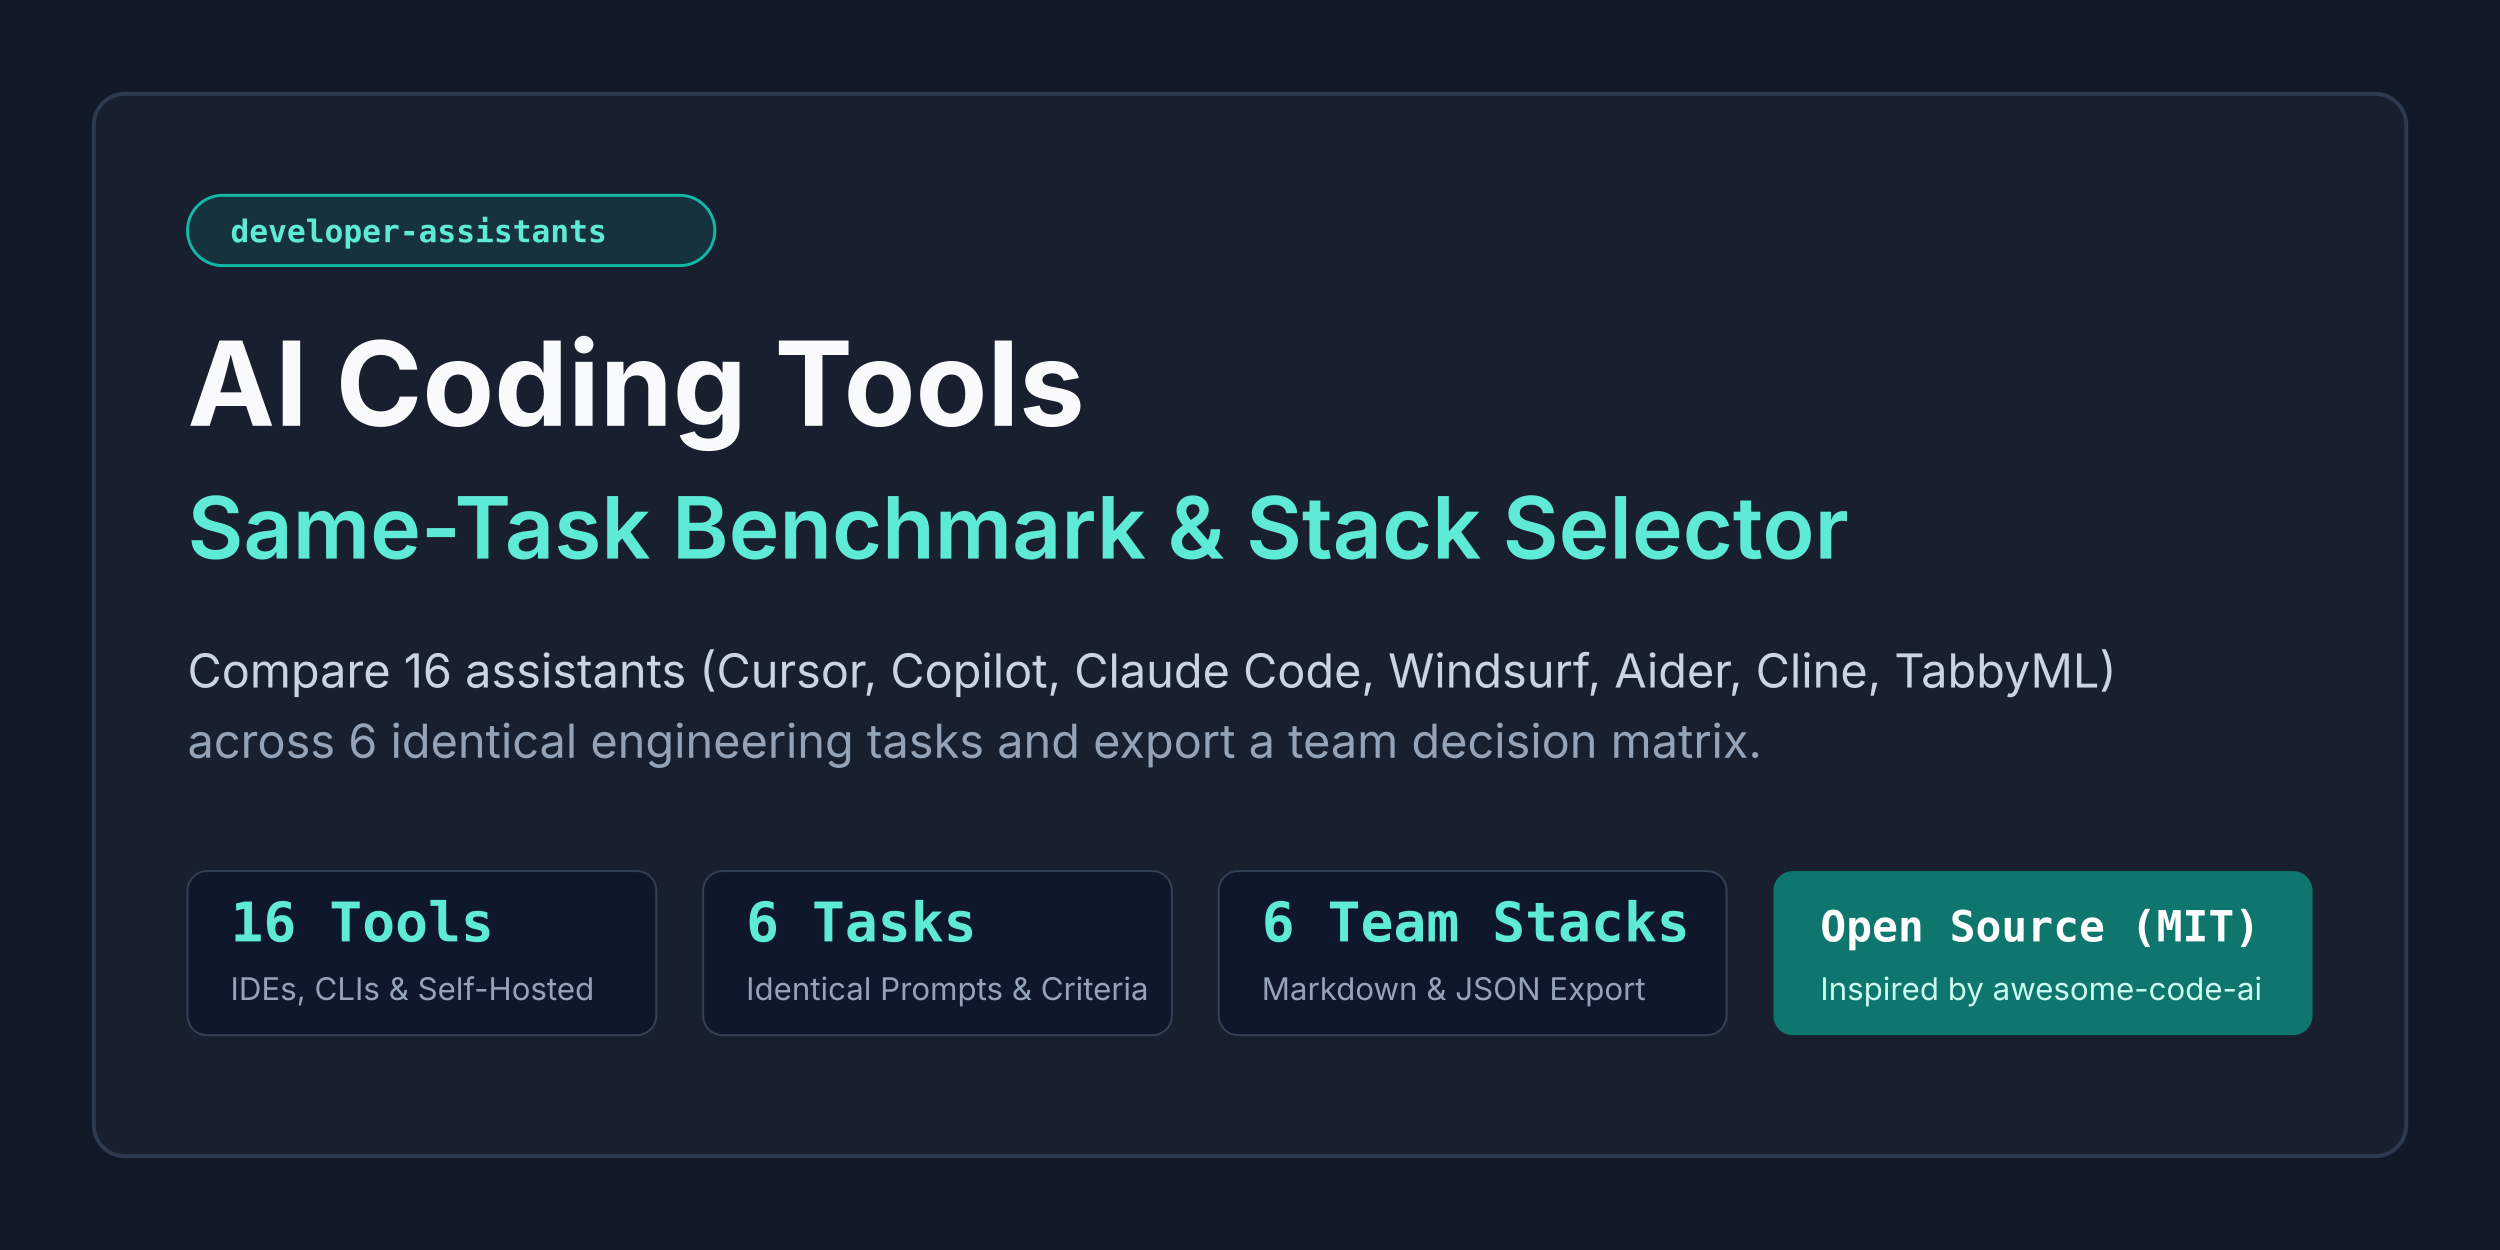
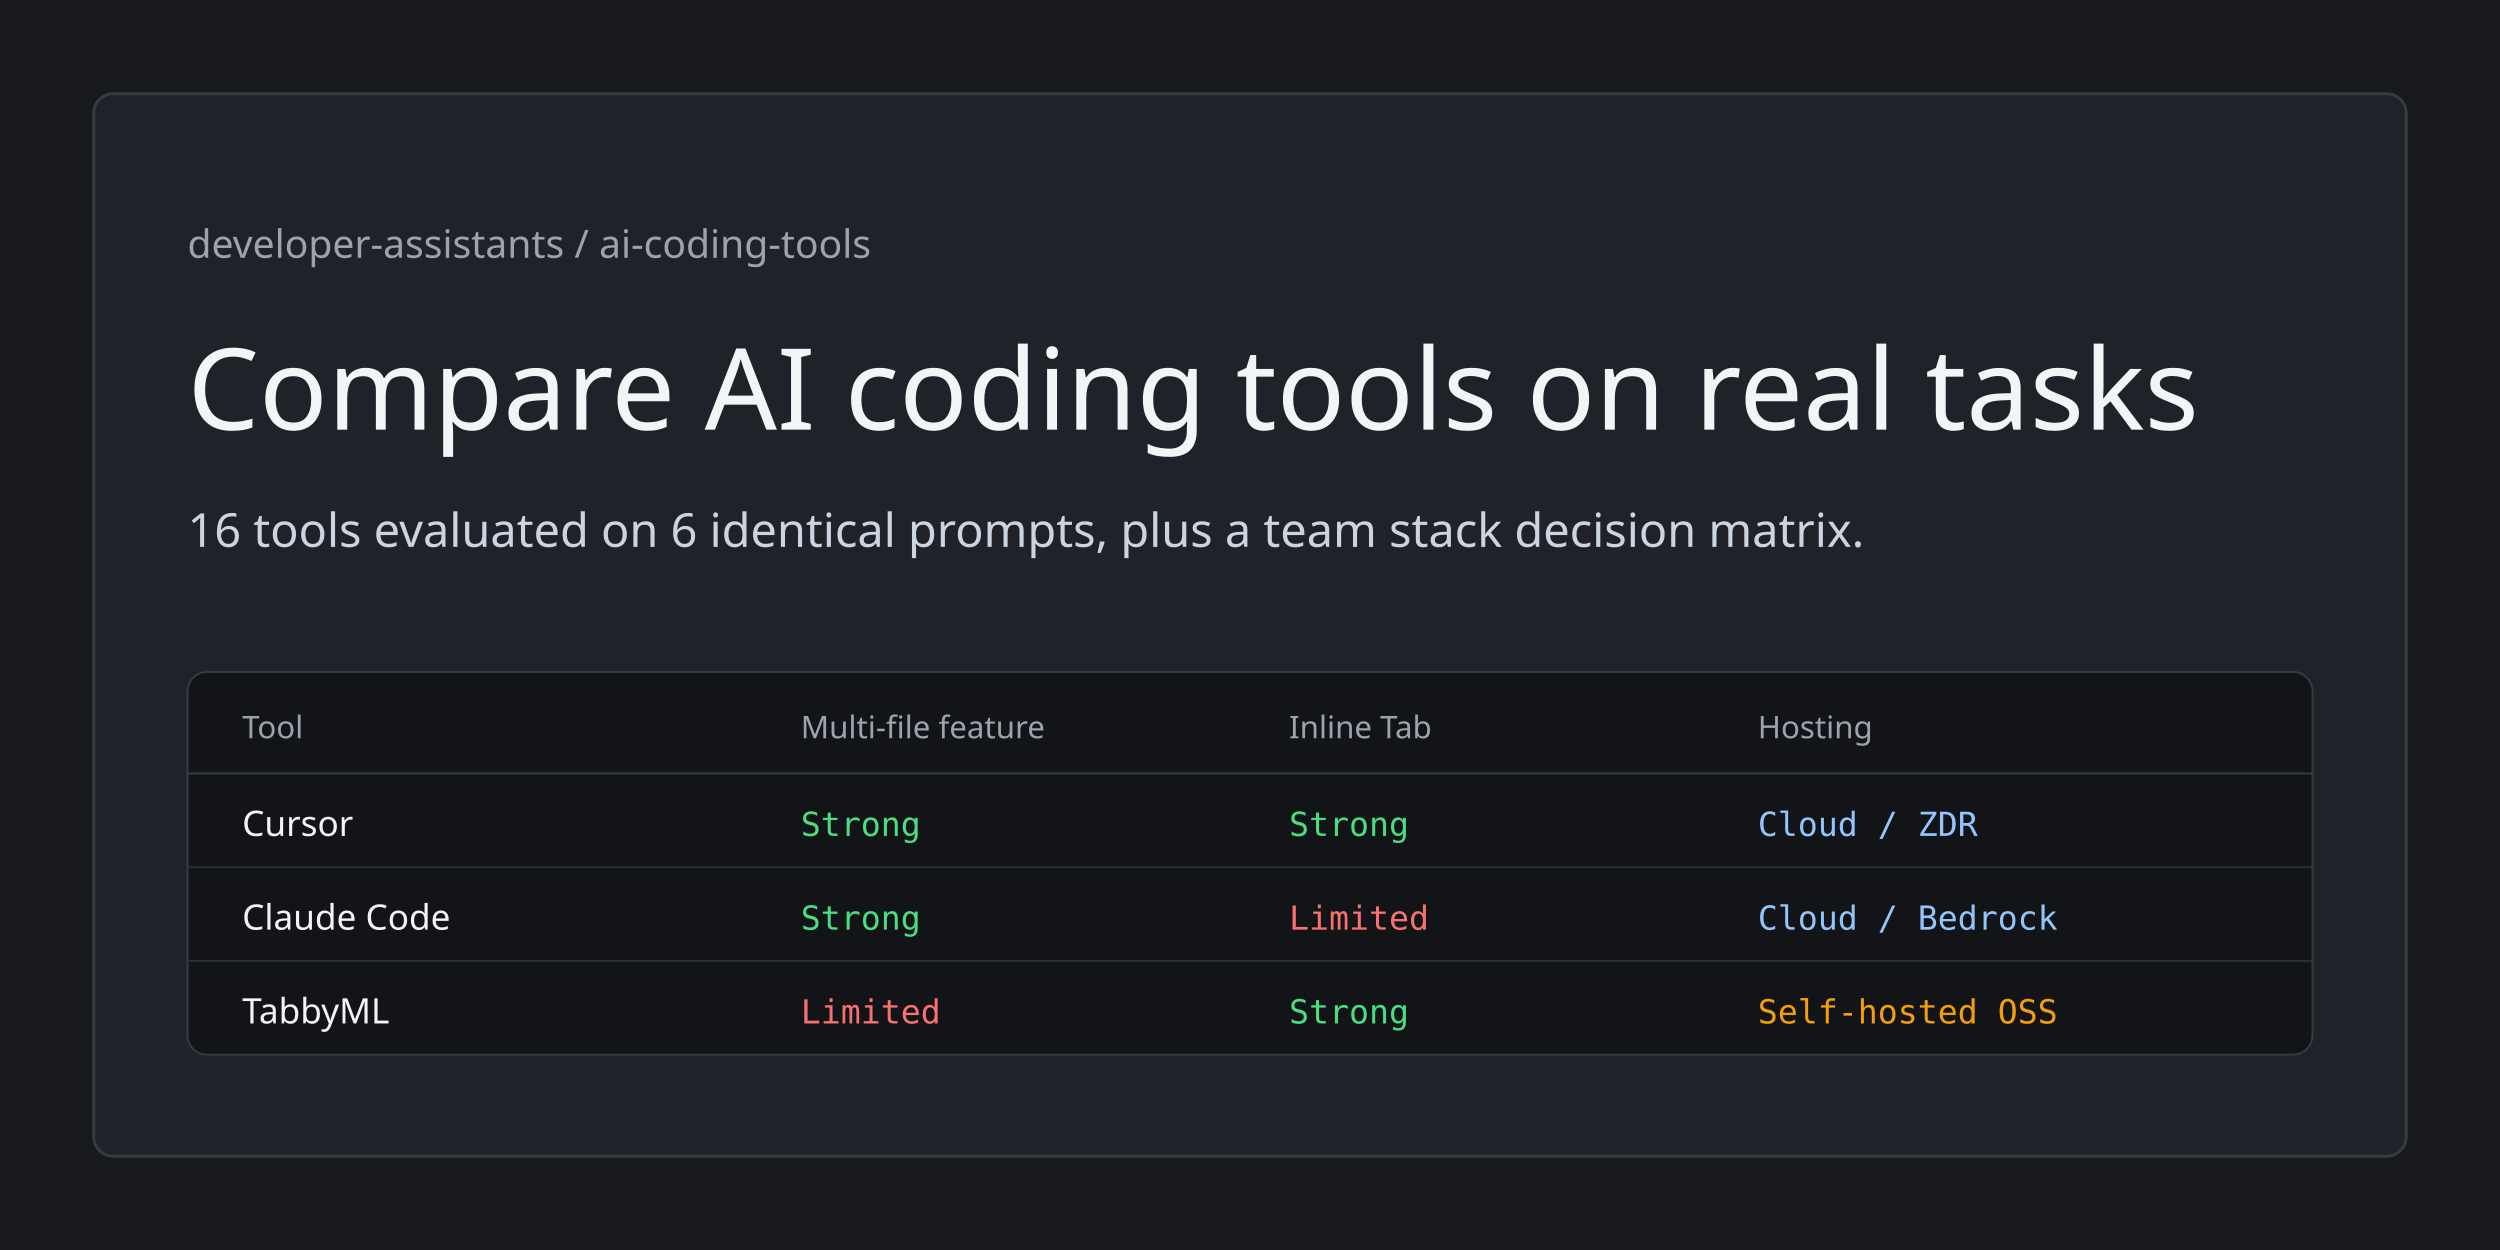
<svg xmlns="http://www.w3.org/2000/svg" width="1280" height="640" viewBox="0 0 1280 640">
-   <rect width="1280" height="640" fill="#111827" />
-   <rect x="48" y="48" width="1184" height="544" rx="16" fill="#18202f" stroke="#2d3a4f" stroke-width="2" />
-   <rect x="96" y="100" width="270" height="36" rx="18" fill="#0f766e" fill-opacity="0.22" stroke="#14b8a6" stroke-width="1.5" />
-   <text x="118" y="124" fill="#5eead4" font-family="ui-monospace, SFMono-Regular, Menlo, monospace" font-size="16" font-weight="600">developer-assistants</text>
-   <text x="96" y="218" fill="#f9fafb" font-family="-apple-system, BlinkMacSystemFont, Segoe UI, sans-serif" font-size="60" font-weight="700">AI Coding Tools</text>
-   <text x="96" y="286" fill="#5eead4" font-family="-apple-system, BlinkMacSystemFont, Segoe UI, sans-serif" font-size="44" font-weight="600">Same-Task Benchmark &amp; Stack Selector</text>
-   <text x="96" y="352" fill="#cbd5e1" font-family="-apple-system, BlinkMacSystemFont, Segoe UI, sans-serif" font-size="24">Compare 16 assistants (Cursor, Copilot, Claude Code, Windsurf, Aider, Cline, TabbyML)</text>
-   <text x="96" y="388" fill="#94a3b8" font-family="-apple-system, BlinkMacSystemFont, Segoe UI, sans-serif" font-size="24">across 6 identical engineering tasks and export a team decision matrix.</text>
-   <rect x="96" y="446" width="240" height="84" rx="10" fill="#0f172a" stroke="#334155" />
-   <text x="118" y="482" fill="#5eead4" font-family="ui-monospace, monospace" font-size="28" font-weight="700">16 Tools</text>
-   <text x="118" y="512" fill="#94a3b8" font-family="-apple-system, sans-serif" font-size="16">IDEs, CLIs &amp; Self-Hosted</text>
-   <rect x="360" y="446" width="240" height="84" rx="10" fill="#0f172a" stroke="#334155" />
-   <text x="382" y="482" fill="#5eead4" font-family="ui-monospace, monospace" font-size="28" font-weight="700">6 Tasks</text>
-   <text x="382" y="512" fill="#94a3b8" font-family="-apple-system, sans-serif" font-size="16">Identical Prompts &amp; Criteria</text>
-   <rect x="624" y="446" width="260" height="84" rx="10" fill="#0f172a" stroke="#334155" />
-   <text x="646" y="482" fill="#5eead4" font-family="ui-monospace, monospace" font-size="28" font-weight="700">6 Team Stacks</text>
-   <text x="646" y="512" fill="#94a3b8" font-family="-apple-system, sans-serif" font-size="16">Markdown &amp; JSON Export</text>
-   <rect x="908" y="446" width="276" height="84" rx="10" fill="#0f766e" />
-   <text x="932" y="482" fill="#ffffff" font-family="ui-monospace, monospace" font-size="22" font-weight="700">Open Source (MIT)</text>
-   <text x="932" y="512" fill="#ccfbf1" font-family="-apple-system, sans-serif" font-size="16">Inspired by awesome-code-ai</text>
+   <rect width="1280" height="640" fill="#17191d" />
+   <rect x="48" y="48" width="1184" height="544" rx="10" fill="#1f2228" stroke="#363a42" stroke-width="1.5" />
+   <text x="96" y="132" fill="#9ca3af" font-family="ui-sans-serif, system-ui, sans-serif" font-size="20" font-weight="500">developer-assistants / ai-coding-tools</text>
+   <text x="96" y="220" fill="#f3f4f6" font-family="ui-sans-serif, system-ui, sans-serif" font-size="58" font-weight="500">Compare AI coding tools on real tasks</text>
+   <text x="96" y="280" fill="#cbd5e1" font-family="ui-sans-serif, system-ui, sans-serif" font-size="24">16 tools evaluated on 6 identical prompts, plus a team stack decision matrix.</text>
+   <rect x="96" y="344" width="1088" height="196" rx="10" fill="#121417" stroke="#363a42" />
+   <line x1="96" y1="396" x2="1184" y2="396" stroke="#363a42" />
+   <line x1="96" y1="444" x2="1184" y2="444" stroke="#2a2e35" />
+   <line x1="96" y1="492" x2="1184" y2="492" stroke="#2a2e35" />
+   <text x="124" y="378" fill="#9ca3af" font-family="ui-sans-serif, sans-serif" font-size="16" font-weight="500">Tool</text>
+   <text x="410" y="378" fill="#9ca3af" font-family="ui-sans-serif, sans-serif" font-size="16" font-weight="500">Multi-file feature</text>
+   <text x="660" y="378" fill="#9ca3af" font-family="ui-sans-serif, sans-serif" font-size="16" font-weight="500">Inline Tab</text>
+   <text x="900" y="378" fill="#9ca3af" font-family="ui-sans-serif, sans-serif" font-size="16" font-weight="500">Hosting</text>
+   <text x="124" y="428" fill="#f3f4f6" font-family="ui-sans-serif, sans-serif" font-size="18" font-weight="500">Cursor</text>
+   <text x="410" y="428" fill="#4ade80" font-family="ui-monospace, monospace" font-size="17">Strong</text>
+   <text x="660" y="428" fill="#4ade80" font-family="ui-monospace, monospace" font-size="17">Strong</text>
+   <text x="900" y="428" fill="#93c5fd" font-family="ui-monospace, monospace" font-size="17">Cloud / ZDR</text>
+   <text x="124" y="476" fill="#f3f4f6" font-family="ui-sans-serif, sans-serif" font-size="18" font-weight="500">Claude Code</text>
+   <text x="410" y="476" fill="#4ade80" font-family="ui-monospace, monospace" font-size="17">Strong</text>
+   <text x="660" y="476" fill="#f87171" font-family="ui-monospace, monospace" font-size="17">Limited</text>
+   <text x="900" y="476" fill="#93c5fd" font-family="ui-monospace, monospace" font-size="17">Cloud / Bedrock</text>
+   <text x="124" y="524" fill="#f3f4f6" font-family="ui-sans-serif, sans-serif" font-size="18" font-weight="500">TabbyML</text>
+   <text x="410" y="524" fill="#f87171" font-family="ui-monospace, monospace" font-size="17">Limited</text>
+   <text x="660" y="524" fill="#4ade80" font-family="ui-monospace, monospace" font-size="17">Strong</text>
+   <text x="900" y="524" fill="#f59e0b" font-family="ui-monospace, monospace" font-size="17">Self-hosted OSS</text>
</svg>
